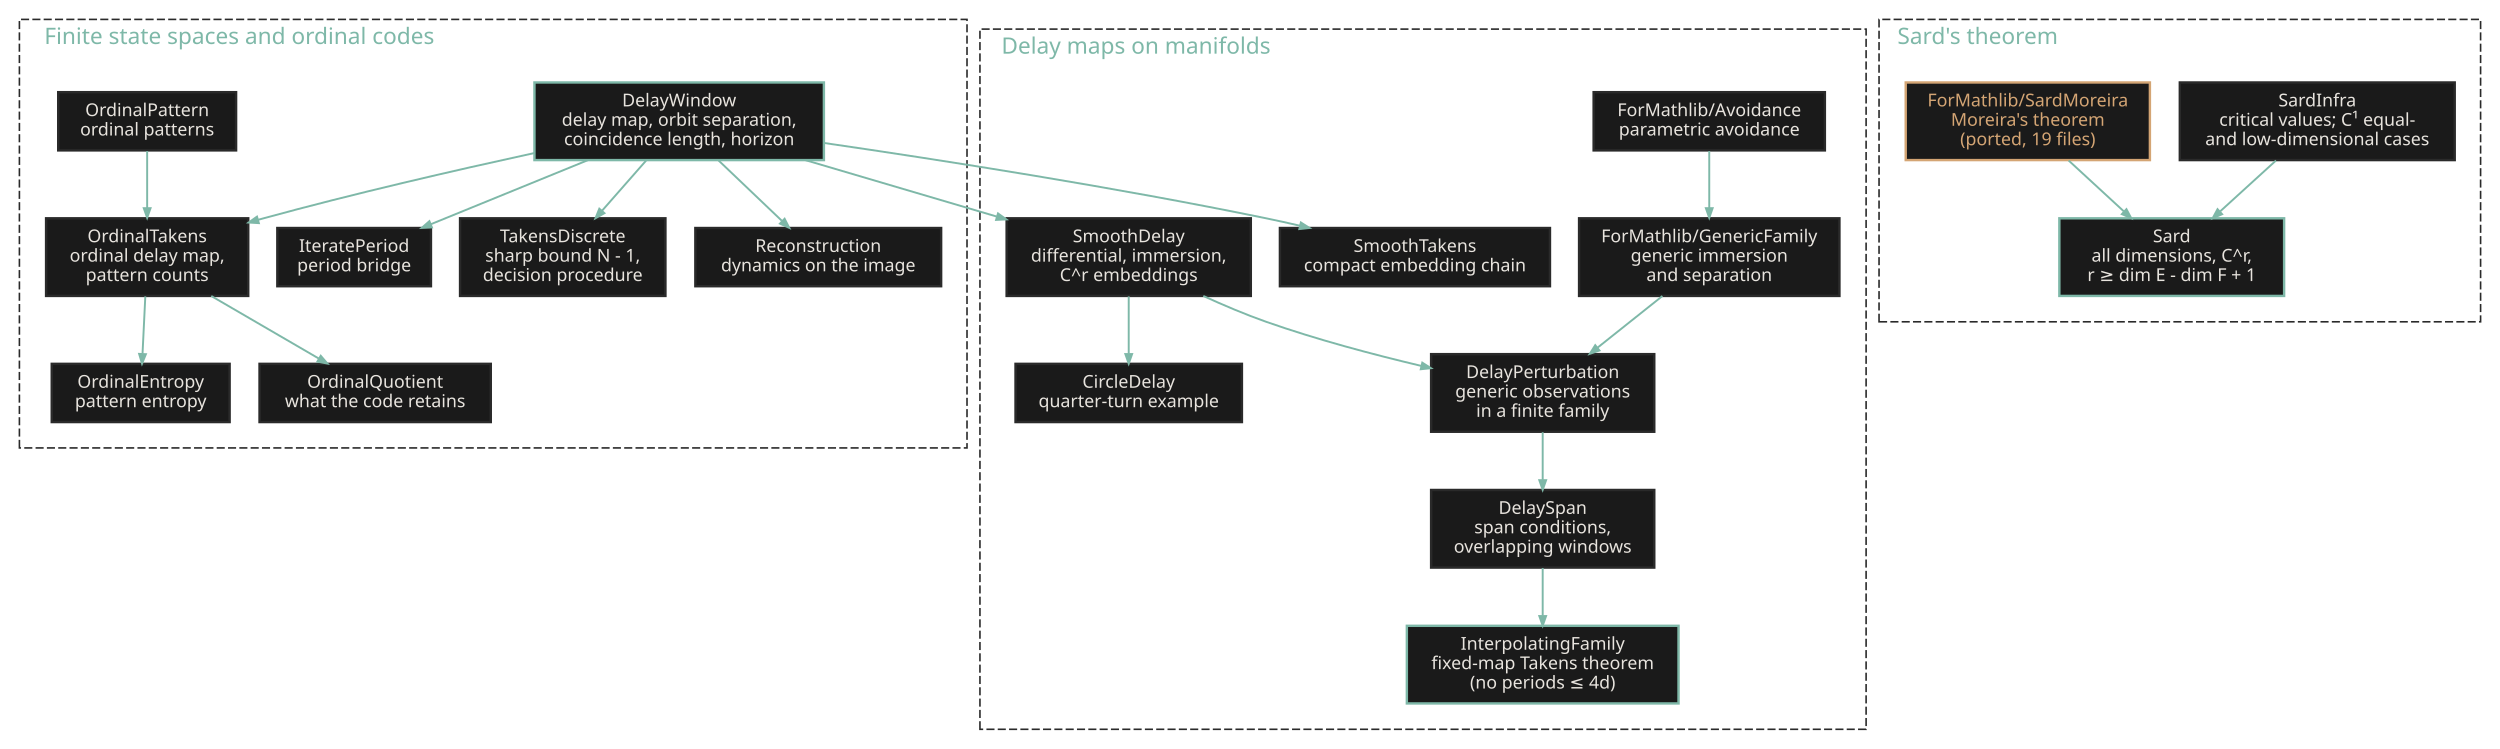
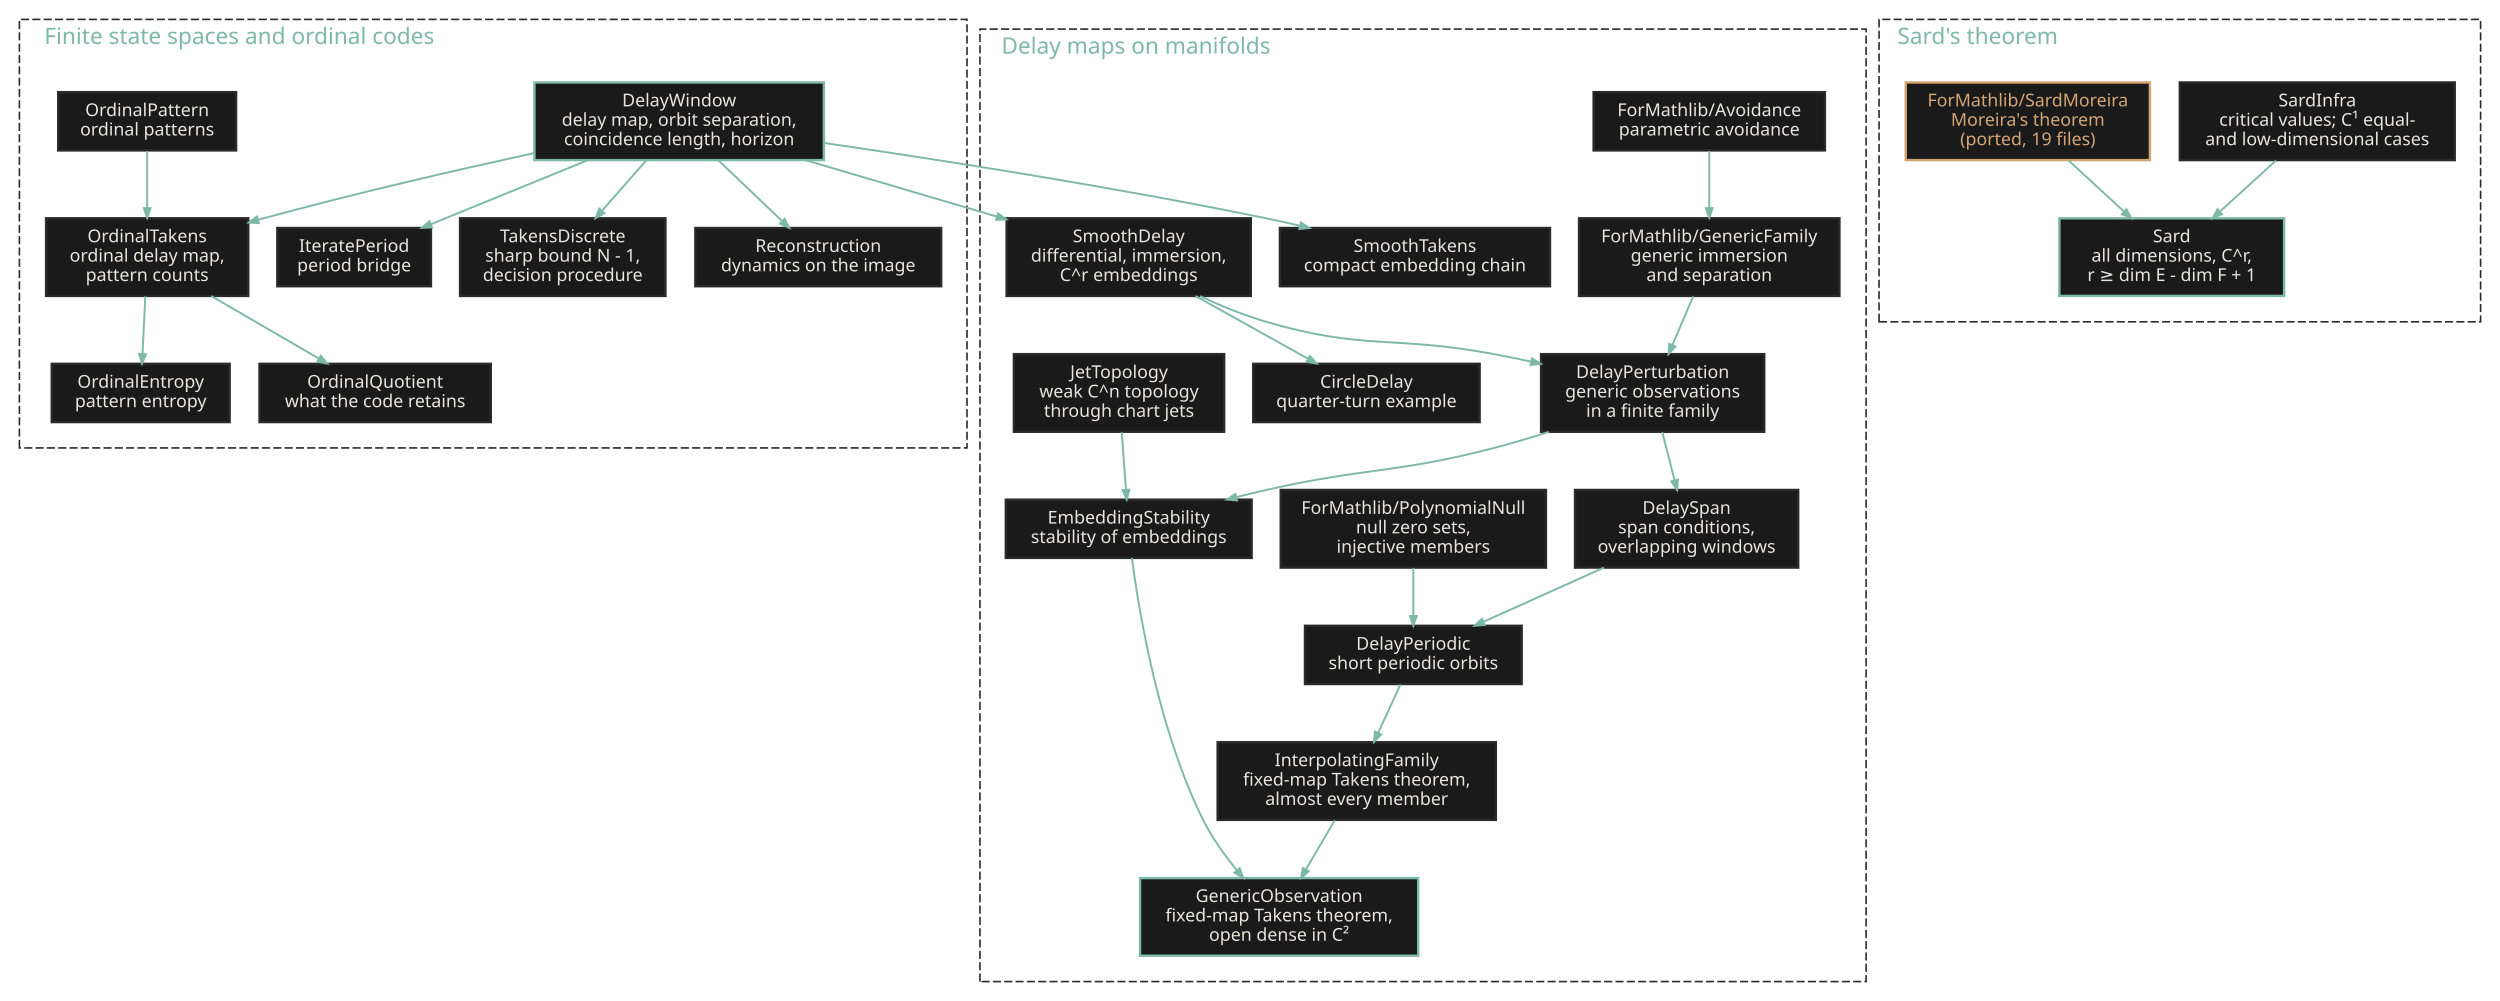
- <svg xmlns="http://www.w3.org/2000/svg" width="1546pt" height="463pt" viewBox="0.00 0.00 1546.00 463.00">
-   <g id="graph0" class="graph" transform="scale(1 1) rotate(0) translate(4 459)">
+ <svg xmlns="http://www.w3.org/2000/svg" width="1546pt" height="619pt" viewBox="0.00 0.00 1546.00 619.00">
+   <g id="graph0" class="graph" transform="scale(1 1) rotate(0) translate(4 615)">
    <g id="clust1" class="cluster">
-       <polygon fill="transparent" stroke="#2a2a2a" stroke-dasharray="5,2" points="8,-182 8,-447 594,-447 594,-182 8,-182" />
-       <text text-anchor="middle" x="144" y="-431.8" font-family="Fraunces" font-size="14.00" fill="#7eb8a8">Finite state spaces and ordinal codes</text>
+       <polygon fill="transparent" stroke="#2a2a2a" stroke-dasharray="5,2" points="8,-338 8,-603 594,-603 594,-338 8,-338" />
+       <text text-anchor="middle" x="144" y="-587.8" font-family="Fraunces" font-size="14.00" fill="#7eb8a8">Finite state spaces and ordinal codes</text>
    </g>
    <g id="clust2" class="cluster">
-       <polygon fill="transparent" stroke="#2a2a2a" stroke-dasharray="5,2" points="1158,-260 1158,-447 1530,-447 1530,-260 1158,-260" />
-       <text text-anchor="middle" x="1219" y="-431.8" font-family="Fraunces" font-size="14.00" fill="#7eb8a8">Sard's theorem</text>
+       <polygon fill="transparent" stroke="#2a2a2a" stroke-dasharray="5,2" points="1158,-416 1158,-603 1530,-603 1530,-416 1158,-416" />
+       <text text-anchor="middle" x="1219" y="-587.8" font-family="Fraunces" font-size="14.00" fill="#7eb8a8">Sard's theorem</text>
    </g>
    <g id="clust3" class="cluster">
-       <polygon fill="transparent" stroke="#2a2a2a" stroke-dasharray="5,2" points="602,-8 602,-441 1150,-441 1150,-8 602,-8" />
-       <text text-anchor="middle" x="698.5" y="-425.8" font-family="Fraunces" font-size="14.00" fill="#7eb8a8">Delay maps on manifolds</text>
+       <polygon fill="transparent" stroke="#2a2a2a" stroke-dasharray="5,2" points="602,-8 602,-597 1150,-597 1150,-8 602,-8" />
+       <text text-anchor="middle" x="698.5" y="-581.8" font-family="Fraunces" font-size="14.00" fill="#7eb8a8">Delay maps on manifolds</text>
    </g>
    <g id="node1" class="node">
-       <polygon fill="#1a1a1a" stroke="#7eb8a8" stroke-width="1.5" points="505.5,-408 326.5,-408 326.5,-360 505.5,-360 505.5,-408" />
-       <text text-anchor="middle" x="416" y="-393.2" font-family="DM Sans" font-size="11.00" fill="#e8e4de">DelayWindow</text>
-       <text text-anchor="middle" x="416" y="-381.2" font-family="DM Sans" font-size="11.00" fill="#e8e4de">delay map, orbit separation,</text>
-       <text text-anchor="middle" x="416" y="-369.2" font-family="DM Sans" font-size="11.00" fill="#e8e4de">coincidence length, horizon</text>
+       <polygon fill="#1a1a1a" stroke="#7eb8a8" stroke-width="1.5" points="505.5,-564 326.5,-564 326.5,-516 505.5,-516 505.5,-564" />
+       <text text-anchor="middle" x="416" y="-549.2" font-family="DM Sans" font-size="11.00" fill="#e8e4de">DelayWindow</text>
+       <text text-anchor="middle" x="416" y="-537.2" font-family="DM Sans" font-size="11.00" fill="#e8e4de">delay map, orbit separation,</text>
+       <text text-anchor="middle" x="416" y="-525.2" font-family="DM Sans" font-size="11.00" fill="#e8e4de">coincidence length, horizon</text>
    </g>
    <g id="node2" class="node">
-       <polygon fill="#1a1a1a" stroke="#2a2a2a" stroke-width="1.5" points="262.5,-318 167.5,-318 167.5,-282 262.5,-282 262.5,-318" />
-       <text text-anchor="middle" x="215" y="-303.2" font-family="DM Sans" font-size="11.00" fill="#e8e4de">IteratePeriod</text>
-       <text text-anchor="middle" x="215" y="-291.2" font-family="DM Sans" font-size="11.00" fill="#e8e4de">period bridge</text>
+       <polygon fill="#1a1a1a" stroke="#2a2a2a" stroke-width="1.5" points="262.5,-474 167.5,-474 167.5,-438 262.5,-438 262.5,-474" />
+       <text text-anchor="middle" x="215" y="-459.2" font-family="DM Sans" font-size="11.00" fill="#e8e4de">IteratePeriod</text>
+       <text text-anchor="middle" x="215" y="-447.2" font-family="DM Sans" font-size="11.00" fill="#e8e4de">period bridge</text>
    </g>
    <g id="edge1" class="edge">
-       <path fill="none" stroke="#7eb8a8" stroke-width="1.2" d="M359.48,-359.94C328.89,-347.46 291.53,-332.22 262.46,-320.36" />
-       <polygon fill="#7eb8a8" stroke="#7eb8a8" stroke-width="1.2" points="263.11,-318.36 256.76,-318.04 261.53,-322.25 263.11,-318.36" />
+       <path fill="none" stroke="#7eb8a8" stroke-width="1.2" d="M359.48,-515.94C328.89,-503.46 291.53,-488.22 262.46,-476.36" />
+       <polygon fill="#7eb8a8" stroke="#7eb8a8" stroke-width="1.2" points="263.11,-474.36 256.76,-474.04 261.53,-478.25 263.11,-474.36" />
    </g>
    <g id="node3" class="node">
-       <polygon fill="#1a1a1a" stroke="#2a2a2a" stroke-width="1.5" points="407.5,-324 280.5,-324 280.5,-276 407.5,-276 407.5,-324" />
-       <text text-anchor="middle" x="344" y="-309.2" font-family="DM Sans" font-size="11.00" fill="#e8e4de">TakensDiscrete</text>
-       <text text-anchor="middle" x="344" y="-297.2" font-family="DM Sans" font-size="11.00" fill="#e8e4de">sharp bound N - 1,</text>
-       <text text-anchor="middle" x="344" y="-285.2" font-family="DM Sans" font-size="11.00" fill="#e8e4de">decision procedure</text>
+       <polygon fill="#1a1a1a" stroke="#2a2a2a" stroke-width="1.5" points="407.5,-480 280.5,-480 280.5,-432 407.5,-432 407.5,-480" />
+       <text text-anchor="middle" x="344" y="-465.2" font-family="DM Sans" font-size="11.00" fill="#e8e4de">TakensDiscrete</text>
+       <text text-anchor="middle" x="344" y="-453.2" font-family="DM Sans" font-size="11.00" fill="#e8e4de">sharp bound N - 1,</text>
+       <text text-anchor="middle" x="344" y="-441.2" font-family="DM Sans" font-size="11.00" fill="#e8e4de">decision procedure</text>
    </g>
    <g id="edge2" class="edge">
-       <path fill="none" stroke="#7eb8a8" stroke-width="1.2" d="M395.56,-359.72C387.05,-350.03 377.11,-338.71 368.23,-328.6" />
-       <polygon fill="#7eb8a8" stroke="#7eb8a8" stroke-width="1.2" points="369.78,-327.18 364.24,-324.05 366.62,-329.95 369.78,-327.18" />
+       <path fill="none" stroke="#7eb8a8" stroke-width="1.2" d="M395.56,-515.72C387.05,-506.03 377.11,-494.71 368.23,-484.6" />
+       <polygon fill="#7eb8a8" stroke="#7eb8a8" stroke-width="1.2" points="369.78,-483.18 364.24,-480.05 366.62,-485.95 369.78,-483.18" />
    </g>
    <g id="node4" class="node">
-       <polygon fill="#1a1a1a" stroke="#2a2a2a" stroke-width="1.5" points="578,-318 426,-318 426,-282 578,-282 578,-318" />
-       <text text-anchor="middle" x="502" y="-303.2" font-family="DM Sans" font-size="11.00" fill="#e8e4de">Reconstruction</text>
-       <text text-anchor="middle" x="502" y="-291.2" font-family="DM Sans" font-size="11.00" fill="#e8e4de">dynamics on the image</text>
+       <polygon fill="#1a1a1a" stroke="#2a2a2a" stroke-width="1.5" points="578,-474 426,-474 426,-438 578,-438 578,-474" />
+       <text text-anchor="middle" x="502" y="-459.2" font-family="DM Sans" font-size="11.00" fill="#e8e4de">Reconstruction</text>
+       <text text-anchor="middle" x="502" y="-447.2" font-family="DM Sans" font-size="11.00" fill="#e8e4de">dynamics on the image</text>
    </g>
    <g id="edge3" class="edge">
-       <path fill="none" stroke="#7eb8a8" stroke-width="1.2" d="M440.41,-359.72C452.69,-348.02 467.47,-333.93 479.47,-322.48" />
-       <polygon fill="#7eb8a8" stroke="#7eb8a8" stroke-width="1.2" points="481.2,-323.74 484.09,-318.08 478.3,-320.7 481.2,-323.74" />
+       <path fill="none" stroke="#7eb8a8" stroke-width="1.2" d="M440.41,-515.72C452.69,-504.02 467.47,-489.93 479.47,-478.48" />
+       <polygon fill="#7eb8a8" stroke="#7eb8a8" stroke-width="1.2" points="481.2,-479.74 484.09,-474.08 478.3,-476.7 481.2,-479.74" />
    </g>
    <g id="node6" class="node">
-       <polygon fill="#1a1a1a" stroke="#2a2a2a" stroke-width="1.5" points="149.5,-324 24.5,-324 24.5,-276 149.5,-276 149.5,-324" />
-       <text text-anchor="middle" x="87" y="-309.2" font-family="DM Sans" font-size="11.00" fill="#e8e4de">OrdinalTakens</text>
-       <text text-anchor="middle" x="87" y="-297.2" font-family="DM Sans" font-size="11.00" fill="#e8e4de">ordinal delay map,</text>
-       <text text-anchor="middle" x="87" y="-285.2" font-family="DM Sans" font-size="11.00" fill="#e8e4de">pattern counts</text>
+       <polygon fill="#1a1a1a" stroke="#2a2a2a" stroke-width="1.5" points="149.5,-480 24.5,-480 24.5,-432 149.5,-432 149.5,-480" />
+       <text text-anchor="middle" x="87" y="-465.2" font-family="DM Sans" font-size="11.00" fill="#e8e4de">OrdinalTakens</text>
+       <text text-anchor="middle" x="87" y="-453.2" font-family="DM Sans" font-size="11.00" fill="#e8e4de">ordinal delay map,</text>
+       <text text-anchor="middle" x="87" y="-441.2" font-family="DM Sans" font-size="11.00" fill="#e8e4de">pattern counts</text>
    </g>
    <g id="edge4" class="edge">
-       <path fill="none" stroke="#7eb8a8" stroke-width="1.2" d="M326.34,-364.34C276.76,-353.54 214.19,-339.12 159,-324 157.86,-323.69 156.71,-323.37 155.56,-323.05" />
-       <polygon fill="#7eb8a8" stroke="#7eb8a8" stroke-width="1.2" points="156.08,-321.01 149.74,-321.38 154.93,-325.05 156.08,-321.01" />
+       <path fill="none" stroke="#7eb8a8" stroke-width="1.2" d="M326.34,-520.34C276.76,-509.54 214.19,-495.12 159,-480 157.86,-479.69 156.71,-479.37 155.56,-479.05" />
+       <polygon fill="#7eb8a8" stroke="#7eb8a8" stroke-width="1.2" points="156.08,-477.01 149.74,-477.38 154.93,-481.05 156.08,-477.01" />
    </g>
    <g id="node12" class="node">
-       <polygon fill="#1a1a1a" stroke="#2a2a2a" stroke-width="1.5" points="954.5,-318 787.5,-318 787.5,-282 954.5,-282 954.5,-318" />
-       <text text-anchor="middle" x="871" y="-303.2" font-family="DM Sans" font-size="11.00" fill="#e8e4de">SmoothTakens</text>
-       <text text-anchor="middle" x="871" y="-291.2" font-family="DM Sans" font-size="11.00" fill="#e8e4de">compact embedding chain</text>
+       <polygon fill="#1a1a1a" stroke="#2a2a2a" stroke-width="1.5" points="954.5,-474 787.5,-474 787.5,-438 954.5,-438 954.5,-474" />
+       <text text-anchor="middle" x="871" y="-459.2" font-family="DM Sans" font-size="11.00" fill="#e8e4de">SmoothTakens</text>
+       <text text-anchor="middle" x="871" y="-447.2" font-family="DM Sans" font-size="11.00" fill="#e8e4de">compact embedding chain</text>
    </g>
    <g id="edge10" class="edge">
-       <path fill="none" stroke="#7eb8a8" stroke-width="1.2" d="M505.52,-370.59C579.22,-359.85 686.29,-343.09 779,-324 785.8,-322.6 792.86,-321.04 799.91,-319.4" />
-       <polygon fill="#7eb8a8" stroke="#7eb8a8" stroke-width="1.2" points="800.46,-321.43 805.82,-318.01 799.5,-317.34 800.46,-321.43" />
+       <path fill="none" stroke="#7eb8a8" stroke-width="1.2" d="M505.52,-526.59C579.22,-515.85 686.29,-499.09 779,-480 785.8,-478.6 792.86,-477.04 799.91,-475.4" />
+       <polygon fill="#7eb8a8" stroke="#7eb8a8" stroke-width="1.2" points="800.46,-477.43 805.82,-474.01 799.5,-473.34 800.46,-477.43" />
    </g>
    <g id="node13" class="node">
-       <polygon fill="#1a1a1a" stroke="#2a2a2a" stroke-width="1.5" points="769.5,-324 618.5,-324 618.5,-276 769.5,-276 769.5,-324" />
-       <text text-anchor="middle" x="694" y="-309.2" font-family="DM Sans" font-size="11.00" fill="#e8e4de">SmoothDelay</text>
-       <text text-anchor="middle" x="694" y="-297.2" font-family="DM Sans" font-size="11.00" fill="#e8e4de">differential, immersion,</text>
-       <text text-anchor="middle" x="694" y="-285.2" font-family="DM Sans" font-size="11.00" fill="#e8e4de">C^r embeddings</text>
+       <polygon fill="#1a1a1a" stroke="#2a2a2a" stroke-width="1.5" points="769.5,-480 618.5,-480 618.5,-432 769.5,-432 769.5,-480" />
+       <text text-anchor="middle" x="694" y="-465.2" font-family="DM Sans" font-size="11.00" fill="#e8e4de">SmoothDelay</text>
+       <text text-anchor="middle" x="694" y="-453.2" font-family="DM Sans" font-size="11.00" fill="#e8e4de">differential, immersion,</text>
+       <text text-anchor="middle" x="694" y="-441.2" font-family="DM Sans" font-size="11.00" fill="#e8e4de">C^r embeddings</text>
    </g>
    <g id="edge11" class="edge">
-       <path fill="none" stroke="#7eb8a8" stroke-width="1.2" d="M494.18,-359.94C531.07,-349.06 575.08,-336.08 612.4,-325.07" />
-       <polygon fill="#7eb8a8" stroke="#7eb8a8" stroke-width="1.2" points="613.16,-327.03 618.33,-323.32 611.98,-323 613.16,-327.03" />
+       <path fill="none" stroke="#7eb8a8" stroke-width="1.2" d="M494.18,-515.94C531.07,-505.06 575.08,-492.08 612.4,-481.07" />
+       <polygon fill="#7eb8a8" stroke="#7eb8a8" stroke-width="1.2" points="613.16,-483.03 618.33,-479.32 611.98,-479 613.16,-483.03" />
    </g>
    <g id="node5" class="node">
-       <polygon fill="#1a1a1a" stroke="#2a2a2a" stroke-width="1.5" points="142,-402 32,-402 32,-366 142,-366 142,-402" />
-       <text text-anchor="middle" x="87" y="-387.2" font-family="DM Sans" font-size="11.00" fill="#e8e4de">OrdinalPattern</text>
-       <text text-anchor="middle" x="87" y="-375.2" font-family="DM Sans" font-size="11.00" fill="#e8e4de">ordinal patterns</text>
+       <polygon fill="#1a1a1a" stroke="#2a2a2a" stroke-width="1.5" points="142,-558 32,-558 32,-522 142,-522 142,-558" />
+       <text text-anchor="middle" x="87" y="-543.2" font-family="DM Sans" font-size="11.00" fill="#e8e4de">OrdinalPattern</text>
+       <text text-anchor="middle" x="87" y="-531.2" font-family="DM Sans" font-size="11.00" fill="#e8e4de">ordinal patterns</text>
    </g>
    <g id="edge5" class="edge">
-       <path fill="none" stroke="#7eb8a8" stroke-width="1.2" d="M87,-365.61C87,-355.36 87,-342.13 87,-330.31" />
-       <polygon fill="#7eb8a8" stroke="#7eb8a8" stroke-width="1.2" points="89.1,-330.28 87,-324.28 84.9,-330.28 89.1,-330.28" />
+       <path fill="none" stroke="#7eb8a8" stroke-width="1.2" d="M87,-521.61C87,-511.36 87,-498.13 87,-486.31" />
+       <polygon fill="#7eb8a8" stroke="#7eb8a8" stroke-width="1.2" points="89.1,-486.28 87,-480.28 84.9,-486.28 89.1,-486.28" />
    </g>
    <g id="node7" class="node">
-       <polygon fill="#1a1a1a" stroke="#2a2a2a" stroke-width="1.5" points="138,-234 28,-234 28,-198 138,-198 138,-234" />
-       <text text-anchor="middle" x="83" y="-219.2" font-family="DM Sans" font-size="11.00" fill="#e8e4de">OrdinalEntropy</text>
-       <text text-anchor="middle" x="83" y="-207.2" font-family="DM Sans" font-size="11.00" fill="#e8e4de">pattern entropy</text>
+       <polygon fill="#1a1a1a" stroke="#2a2a2a" stroke-width="1.5" points="138,-390 28,-390 28,-354 138,-354 138,-390" />
+       <text text-anchor="middle" x="83" y="-375.2" font-family="DM Sans" font-size="11.00" fill="#e8e4de">OrdinalEntropy</text>
+       <text text-anchor="middle" x="83" y="-363.2" font-family="DM Sans" font-size="11.00" fill="#e8e4de">pattern entropy</text>
    </g>
    <g id="edge6" class="edge">
-       <path fill="none" stroke="#7eb8a8" stroke-width="1.2" d="M85.86,-275.72C85.32,-264.64 84.68,-251.42 84.14,-240.33" />
-       <polygon fill="#7eb8a8" stroke="#7eb8a8" stroke-width="1.2" points="86.22,-239.97 83.83,-234.08 82.03,-240.17 86.22,-239.97" />
+       <path fill="none" stroke="#7eb8a8" stroke-width="1.2" d="M85.86,-431.72C85.32,-420.64 84.68,-407.42 84.14,-396.33" />
+       <polygon fill="#7eb8a8" stroke="#7eb8a8" stroke-width="1.2" points="86.22,-395.97 83.83,-390.08 82.03,-396.17 86.22,-395.97" />
    </g>
    <g id="node8" class="node">
-       <polygon fill="#1a1a1a" stroke="#2a2a2a" stroke-width="1.5" points="299.5,-234 156.5,-234 156.5,-198 299.5,-198 299.5,-234" />
-       <text text-anchor="middle" x="228" y="-219.2" font-family="DM Sans" font-size="11.00" fill="#e8e4de">OrdinalQuotient</text>
-       <text text-anchor="middle" x="228" y="-207.2" font-family="DM Sans" font-size="11.00" fill="#e8e4de">what the code retains</text>
+       <polygon fill="#1a1a1a" stroke="#2a2a2a" stroke-width="1.5" points="299.5,-390 156.5,-390 156.5,-354 299.5,-354 299.5,-390" />
+       <text text-anchor="middle" x="228" y="-375.2" font-family="DM Sans" font-size="11.00" fill="#e8e4de">OrdinalQuotient</text>
+       <text text-anchor="middle" x="228" y="-363.2" font-family="DM Sans" font-size="11.00" fill="#e8e4de">what the code retains</text>
    </g>
    <g id="edge7" class="edge">
-       <path fill="none" stroke="#7eb8a8" stroke-width="1.2" d="M126.65,-275.94C147.59,-263.76 173.05,-248.96 193.21,-237.23" />
-       <polygon fill="#7eb8a8" stroke="#7eb8a8" stroke-width="1.2" points="194.35,-239 198.48,-234.17 192.24,-235.37 194.35,-239" />
+       <path fill="none" stroke="#7eb8a8" stroke-width="1.2" d="M126.65,-431.94C147.59,-419.76 173.05,-404.96 193.21,-393.23" />
+       <polygon fill="#7eb8a8" stroke="#7eb8a8" stroke-width="1.2" points="194.35,-395 198.48,-390.17 192.24,-391.37 194.35,-395" />
    </g>
    <g id="node9" class="node">
-       <polygon fill="#1a1a1a" stroke="#2a2a2a" stroke-width="1.5" points="1514,-408 1344,-408 1344,-360 1514,-360 1514,-408" />
-       <text text-anchor="middle" x="1429" y="-393.2" font-family="DM Sans" font-size="11.00" fill="#e8e4de">SardInfra</text>
-       <text text-anchor="middle" x="1429" y="-381.2" font-family="DM Sans" font-size="11.00" fill="#e8e4de">critical values; C¹ equal-</text>
-       <text text-anchor="middle" x="1429" y="-369.2" font-family="DM Sans" font-size="11.00" fill="#e8e4de">and low-dimensional cases</text>
+       <polygon fill="#1a1a1a" stroke="#2a2a2a" stroke-width="1.5" points="1514,-564 1344,-564 1344,-516 1514,-516 1514,-564" />
+       <text text-anchor="middle" x="1429" y="-549.2" font-family="DM Sans" font-size="11.00" fill="#e8e4de">SardInfra</text>
+       <text text-anchor="middle" x="1429" y="-537.2" font-family="DM Sans" font-size="11.00" fill="#e8e4de">critical values; C¹ equal-</text>
+       <text text-anchor="middle" x="1429" y="-525.2" font-family="DM Sans" font-size="11.00" fill="#e8e4de">and low-dimensional cases</text>
    </g>
    <g id="node11" class="node">
-       <polygon fill="#1a1a1a" stroke="#7eb8a8" stroke-width="1.5" points="1408.5,-324 1269.5,-324 1269.5,-276 1408.5,-276 1408.5,-324" />
-       <text text-anchor="middle" x="1339" y="-309.2" font-family="DM Sans" font-size="11.00" fill="#e8e4de">Sard</text>
-       <text text-anchor="middle" x="1339" y="-297.2" font-family="DM Sans" font-size="11.00" fill="#e8e4de">all dimensions, C^r,</text>
-       <text text-anchor="middle" x="1339" y="-285.2" font-family="DM Sans" font-size="11.00" fill="#e8e4de">r ≥ dim E - dim F + 1</text>
+       <polygon fill="#1a1a1a" stroke="#7eb8a8" stroke-width="1.5" points="1408.5,-480 1269.5,-480 1269.5,-432 1408.5,-432 1408.5,-480" />
+       <text text-anchor="middle" x="1339" y="-465.2" font-family="DM Sans" font-size="11.00" fill="#e8e4de">Sard</text>
+       <text text-anchor="middle" x="1339" y="-453.2" font-family="DM Sans" font-size="11.00" fill="#e8e4de">all dimensions, C^r,</text>
+       <text text-anchor="middle" x="1339" y="-441.2" font-family="DM Sans" font-size="11.00" fill="#e8e4de">r ≥ dim E - dim F + 1</text>
    </g>
    <g id="edge8" class="edge">
-       <path fill="none" stroke="#7eb8a8" stroke-width="1.2" d="M1403.45,-359.72C1392.72,-349.94 1380.16,-338.5 1368.99,-328.33" />
-       <polygon fill="#7eb8a8" stroke="#7eb8a8" stroke-width="1.2" points="1370.15,-326.54 1364.3,-324.05 1367.32,-329.65 1370.15,-326.54" />
+       <path fill="none" stroke="#7eb8a8" stroke-width="1.2" d="M1403.45,-515.72C1392.72,-505.94 1380.16,-494.5 1368.99,-484.33" />
+       <polygon fill="#7eb8a8" stroke="#7eb8a8" stroke-width="1.2" points="1370.15,-482.54 1364.3,-480.05 1367.32,-485.65 1370.15,-482.54" />
    </g>
    <g id="node10" class="node">
-       <polygon fill="#1a1a1a" stroke="#d4a574" stroke-width="1.5" points="1325.5,-408 1174.5,-408 1174.5,-360 1325.5,-360 1325.5,-408" />
-       <text text-anchor="middle" x="1250" y="-393.2" font-family="DM Sans" font-size="11.00" fill="#d4a574">ForMathlib/SardMoreira</text>
-       <text text-anchor="middle" x="1250" y="-381.2" font-family="DM Sans" font-size="11.00" fill="#d4a574">Moreira's theorem</text>
-       <text text-anchor="middle" x="1250" y="-369.2" font-family="DM Sans" font-size="11.00" fill="#d4a574">(ported, 19 files)</text>
+       <polygon fill="#1a1a1a" stroke="#d4a574" stroke-width="1.5" points="1325.5,-564 1174.5,-564 1174.5,-516 1325.5,-516 1325.5,-564" />
+       <text text-anchor="middle" x="1250" y="-549.2" font-family="DM Sans" font-size="11.00" fill="#d4a574">ForMathlib/SardMoreira</text>
+       <text text-anchor="middle" x="1250" y="-537.2" font-family="DM Sans" font-size="11.00" fill="#d4a574">Moreira's theorem</text>
+       <text text-anchor="middle" x="1250" y="-525.2" font-family="DM Sans" font-size="11.00" fill="#d4a574">(ported, 19 files)</text>
    </g>
    <g id="edge9" class="edge">
-       <path fill="none" stroke="#7eb8a8" stroke-width="1.2" d="M1275.27,-359.72C1285.88,-349.94 1298.3,-338.5 1309.34,-328.33" />
-       <polygon fill="#7eb8a8" stroke="#7eb8a8" stroke-width="1.2" points="1310.99,-329.66 1313.98,-324.05 1308.14,-326.57 1310.99,-329.66" />
+       <path fill="none" stroke="#7eb8a8" stroke-width="1.2" d="M1275.27,-515.72C1285.88,-505.94 1298.3,-494.5 1309.34,-484.33" />
+       <polygon fill="#7eb8a8" stroke="#7eb8a8" stroke-width="1.2" points="1310.99,-485.66 1313.98,-480.05 1308.14,-482.57 1310.99,-485.66" />
    </g>
    <g id="node14" class="node">
-       <polygon fill="#1a1a1a" stroke="#2a2a2a" stroke-width="1.5" points="764,-234 624,-234 624,-198 764,-198 764,-234" />
-       <text text-anchor="middle" x="694" y="-219.2" font-family="DM Sans" font-size="11.00" fill="#e8e4de">CircleDelay</text>
-       <text text-anchor="middle" x="694" y="-207.2" font-family="DM Sans" font-size="11.00" fill="#e8e4de">quarter-turn example</text>
+       <polygon fill="#1a1a1a" stroke="#2a2a2a" stroke-width="1.5" points="911,-390 771,-390 771,-354 911,-354 911,-390" />
+       <text text-anchor="middle" x="841" y="-375.2" font-family="DM Sans" font-size="11.00" fill="#e8e4de">CircleDelay</text>
+       <text text-anchor="middle" x="841" y="-363.2" font-family="DM Sans" font-size="11.00" fill="#e8e4de">quarter-turn example</text>
    </g>
    <g id="edge12" class="edge">
-       <path fill="none" stroke="#7eb8a8" stroke-width="1.2" d="M694,-275.72C694,-264.64 694,-251.42 694,-240.33" />
-       <polygon fill="#7eb8a8" stroke="#7eb8a8" stroke-width="1.2" points="696.1,-240.08 694,-234.08 691.9,-240.08 696.1,-240.08" />
+       <path fill="none" stroke="#7eb8a8" stroke-width="1.2" d="M735.34,-431.94C757.17,-419.76 783.71,-404.96 804.73,-393.23" />
+       <polygon fill="#7eb8a8" stroke="#7eb8a8" stroke-width="1.2" points="806.01,-394.92 810.22,-390.17 803.96,-391.26 806.01,-394.92" />
    </g>
    <g id="node17" class="node">
-       <polygon fill="#1a1a1a" stroke="#2a2a2a" stroke-width="1.5" points="1019,-240 881,-240 881,-192 1019,-192 1019,-240" />
-       <text text-anchor="middle" x="950" y="-225.2" font-family="DM Sans" font-size="11.00" fill="#e8e4de">DelayPerturbation</text>
-       <text text-anchor="middle" x="950" y="-213.2" font-family="DM Sans" font-size="11.00" fill="#e8e4de">generic observations</text>
-       <text text-anchor="middle" x="950" y="-201.2" font-family="DM Sans" font-size="11.00" fill="#e8e4de">in a finite family</text>
+       <polygon fill="#1a1a1a" stroke="#2a2a2a" stroke-width="1.5" points="1087,-396 949,-396 949,-348 1087,-348 1087,-396" />
+       <text text-anchor="middle" x="1018" y="-381.2" font-family="DM Sans" font-size="11.00" fill="#e8e4de">DelayPerturbation</text>
+       <text text-anchor="middle" x="1018" y="-369.2" font-family="DM Sans" font-size="11.00" fill="#e8e4de">generic observations</text>
+       <text text-anchor="middle" x="1018" y="-357.2" font-family="DM Sans" font-size="11.00" fill="#e8e4de">in a finite family</text>
    </g>
    <g id="edge13" class="edge">
-       <path fill="none" stroke="#7eb8a8" stroke-width="1.2" d="M740.13,-275.97C752.56,-270.28 766.13,-264.53 779,-260 809.86,-249.14 844.76,-239.86 874.94,-232.72" />
-       <polygon fill="#7eb8a8" stroke="#7eb8a8" stroke-width="1.2" points="875.55,-234.74 880.91,-231.32 874.59,-230.65 875.55,-234.74" />
+       <path fill="none" stroke="#7eb8a8" stroke-width="1.2" d="M738.06,-431.86C750.96,-425.89 765.29,-420.02 779,-416 839.73,-398.17 857.79,-407.69 920,-396 927.46,-394.6 935.21,-393.01 942.93,-391.34" />
+       <polygon fill="#7eb8a8" stroke="#7eb8a8" stroke-width="1.2" points="943.42,-393.38 948.83,-390.05 942.52,-389.28 943.42,-393.38" />
    </g>
    <g id="node15" class="node">
-       <polygon fill="#1a1a1a" stroke="#2a2a2a" stroke-width="1.5" points="1124.5,-402 981.5,-402 981.5,-366 1124.5,-366 1124.5,-402" />
-       <text text-anchor="middle" x="1053" y="-387.2" font-family="DM Sans" font-size="11.00" fill="#e8e4de">ForMathlib/Avoidance</text>
-       <text text-anchor="middle" x="1053" y="-375.2" font-family="DM Sans" font-size="11.00" fill="#e8e4de">parametric avoidance</text>
+       <polygon fill="#1a1a1a" stroke="#2a2a2a" stroke-width="1.5" points="1124.5,-558 981.5,-558 981.5,-522 1124.5,-522 1124.5,-558" />
+       <text text-anchor="middle" x="1053" y="-543.2" font-family="DM Sans" font-size="11.00" fill="#e8e4de">ForMathlib/Avoidance</text>
+       <text text-anchor="middle" x="1053" y="-531.2" font-family="DM Sans" font-size="11.00" fill="#e8e4de">parametric avoidance</text>
    </g>
    <g id="node16" class="node">
-       <polygon fill="#1a1a1a" stroke="#2a2a2a" stroke-width="1.5" points="1133.5,-324 972.5,-324 972.5,-276 1133.5,-276 1133.5,-324" />
-       <text text-anchor="middle" x="1053" y="-309.2" font-family="DM Sans" font-size="11.00" fill="#e8e4de">ForMathlib/GenericFamily</text>
-       <text text-anchor="middle" x="1053" y="-297.2" font-family="DM Sans" font-size="11.00" fill="#e8e4de">generic immersion</text>
-       <text text-anchor="middle" x="1053" y="-285.2" font-family="DM Sans" font-size="11.00" fill="#e8e4de">and separation</text>
+       <polygon fill="#1a1a1a" stroke="#2a2a2a" stroke-width="1.5" points="1133.5,-480 972.5,-480 972.5,-432 1133.5,-432 1133.5,-480" />
+       <text text-anchor="middle" x="1053" y="-465.2" font-family="DM Sans" font-size="11.00" fill="#e8e4de">ForMathlib/GenericFamily</text>
+       <text text-anchor="middle" x="1053" y="-453.2" font-family="DM Sans" font-size="11.00" fill="#e8e4de">generic immersion</text>
+       <text text-anchor="middle" x="1053" y="-441.2" font-family="DM Sans" font-size="11.00" fill="#e8e4de">and separation</text>
    </g>
    <g id="edge14" class="edge">
-       <path fill="none" stroke="#7eb8a8" stroke-width="1.2" d="M1053,-365.61C1053,-355.36 1053,-342.13 1053,-330.31" />
-       <polygon fill="#7eb8a8" stroke="#7eb8a8" stroke-width="1.2" points="1055.1,-330.28 1053,-324.28 1050.9,-330.28 1055.1,-330.28" />
+       <path fill="none" stroke="#7eb8a8" stroke-width="1.2" d="M1053,-521.61C1053,-511.36 1053,-498.13 1053,-486.31" />
+       <polygon fill="#7eb8a8" stroke="#7eb8a8" stroke-width="1.2" points="1055.1,-486.28 1053,-480.28 1050.9,-486.28 1055.1,-486.28" />
    </g>
    <g id="edge15" class="edge">
-       <path fill="none" stroke="#7eb8a8" stroke-width="1.2" d="M1024.03,-275.94C1011.53,-265.98 996.81,-254.27 983.81,-243.92" />
-       <polygon fill="#7eb8a8" stroke="#7eb8a8" stroke-width="1.2" points="985.11,-242.26 979.1,-240.17 982.49,-245.55 985.11,-242.26" />
+       <path fill="none" stroke="#7eb8a8" stroke-width="1.2" d="M1043.06,-431.72C1039.08,-422.38 1034.44,-411.52 1030.25,-401.7" />
+       <polygon fill="#7eb8a8" stroke="#7eb8a8" stroke-width="1.2" points="1032.13,-400.75 1027.84,-396.05 1028.26,-402.4 1032.13,-400.75" />
    </g>
    <g id="node18" class="node">
-       <polygon fill="#1a1a1a" stroke="#2a2a2a" stroke-width="1.5" points="1019,-156 881,-156 881,-108 1019,-108 1019,-156" />
-       <text text-anchor="middle" x="950" y="-141.2" font-family="DM Sans" font-size="11.00" fill="#e8e4de">DelaySpan</text>
-       <text text-anchor="middle" x="950" y="-129.2" font-family="DM Sans" font-size="11.00" fill="#e8e4de">span conditions,</text>
-       <text text-anchor="middle" x="950" y="-117.2" font-family="DM Sans" font-size="11.00" fill="#e8e4de">overlapping windows</text>
+       <polygon fill="#1a1a1a" stroke="#2a2a2a" stroke-width="1.5" points="1108,-312 970,-312 970,-264 1108,-264 1108,-312" />
+       <text text-anchor="middle" x="1039" y="-297.2" font-family="DM Sans" font-size="11.00" fill="#e8e4de">DelaySpan</text>
+       <text text-anchor="middle" x="1039" y="-285.2" font-family="DM Sans" font-size="11.00" fill="#e8e4de">span conditions,</text>
+       <text text-anchor="middle" x="1039" y="-273.2" font-family="DM Sans" font-size="11.00" fill="#e8e4de">overlapping windows</text>
    </g>
    <g id="edge16" class="edge">
-       <path fill="none" stroke="#7eb8a8" stroke-width="1.2" d="M950,-191.72C950,-182.55 950,-171.92 950,-162.25" />
-       <polygon fill="#7eb8a8" stroke="#7eb8a8" stroke-width="1.2" points="952.1,-162.05 950,-156.05 947.9,-162.05 952.1,-162.05" />
+       <path fill="none" stroke="#7eb8a8" stroke-width="1.2" d="M1023.96,-347.72C1026.33,-338.47 1029.08,-327.72 1031.58,-317.97" />
+       <polygon fill="#7eb8a8" stroke="#7eb8a8" stroke-width="1.2" points="1033.64,-318.39 1033.1,-312.05 1029.57,-317.34 1033.64,-318.39" />
+     </g>
+     <g id="node23" class="node">
+       <polygon fill="#1a1a1a" stroke="#2a2a2a" stroke-width="1.5" points="770,-306 618,-306 618,-270 770,-270 770,-306" />
+       <text text-anchor="middle" x="694" y="-291.2" font-family="DM Sans" font-size="11.00" fill="#e8e4de">EmbeddingStability</text>
+       <text text-anchor="middle" x="694" y="-279.2" font-family="DM Sans" font-size="11.00" fill="#e8e4de">stability of embeddings</text>
+     </g>
+     <g id="edge20" class="edge">
+       <path fill="none" stroke="#7eb8a8" stroke-width="1.2" d="M953.82,-347.94C942.63,-344.33 931.04,-340.86 920,-338 858.31,-322.01 841.14,-326.11 779,-312 773.07,-310.65 766.94,-309.17 760.8,-307.63" />
+       <polygon fill="#7eb8a8" stroke="#7eb8a8" stroke-width="1.2" points="761.01,-305.51 754.67,-306.07 759.97,-309.58 761.01,-305.51" />
+     </g>
+     <g id="node20" class="node">
+       <polygon fill="#1a1a1a" stroke="#2a2a2a" stroke-width="1.5" points="937,-228 803,-228 803,-192 937,-192 937,-228" />
+       <text text-anchor="middle" x="870" y="-213.2" font-family="DM Sans" font-size="11.00" fill="#e8e4de">DelayPeriodic</text>
+       <text text-anchor="middle" x="870" y="-201.2" font-family="DM Sans" font-size="11.00" fill="#e8e4de">short periodic orbits</text>
+     </g>
+     <g id="edge17" class="edge">
+       <path fill="none" stroke="#7eb8a8" stroke-width="1.2" d="M987.84,-263.99C964.1,-253.32 936.19,-240.77 913.49,-230.56" />
+       <polygon fill="#7eb8a8" stroke="#7eb8a8" stroke-width="1.2" points="914.17,-228.56 907.84,-228.02 912.45,-232.39 914.17,-228.56" />
    </g>
    <g id="node19" class="node">
-       <polygon fill="#1a1a1a" stroke="#7eb8a8" stroke-width="1.5" points="1034,-72 866,-72 866,-24 1034,-24 1034,-72" />
-       <text text-anchor="middle" x="950" y="-57.2" font-family="DM Sans" font-size="11.00" fill="#e8e4de">InterpolatingFamily</text>
-       <text text-anchor="middle" x="950" y="-45.2" font-family="DM Sans" font-size="11.00" fill="#e8e4de">fixed-map Takens theorem</text>
-       <text text-anchor="middle" x="950" y="-33.2" font-family="DM Sans" font-size="11.00" fill="#e8e4de">(no periods ≤ 4d)</text>
-     </g>
-     <g id="edge17" class="edge">
-       <path fill="none" stroke="#7eb8a8" stroke-width="1.2" d="M950,-107.72C950,-98.55 950,-87.92 950,-78.25" />
-       <polygon fill="#7eb8a8" stroke="#7eb8a8" stroke-width="1.2" points="952.1,-78.05 950,-72.05 947.9,-78.05 952.1,-78.05" />
+       <polygon fill="#1a1a1a" stroke="#2a2a2a" stroke-width="1.5" points="952,-312 788,-312 788,-264 952,-264 952,-312" />
+       <text text-anchor="middle" x="870" y="-297.2" font-family="DM Sans" font-size="11.00" fill="#e8e4de">ForMathlib/PolynomialNull</text>
+       <text text-anchor="middle" x="870" y="-285.2" font-family="DM Sans" font-size="11.00" fill="#e8e4de">null zero sets,</text>
+       <text text-anchor="middle" x="870" y="-273.2" font-family="DM Sans" font-size="11.00" fill="#e8e4de">injective members</text>
+     </g>
+     <g id="edge18" class="edge">
+       <path fill="none" stroke="#7eb8a8" stroke-width="1.2" d="M870,-263.78C870,-254.42 870,-243.64 870,-234.27" />
+       <polygon fill="#7eb8a8" stroke="#7eb8a8" stroke-width="1.2" points="872.1,-234.04 870,-228.04 867.9,-234.04 872.1,-234.04" />
+     </g>
+     <g id="node21" class="node">
+       <polygon fill="#1a1a1a" stroke="#2a2a2a" stroke-width="1.5" points="921,-156 749,-156 749,-108 921,-108 921,-156" />
+       <text text-anchor="middle" x="835" y="-141.2" font-family="DM Sans" font-size="11.00" fill="#e8e4de">InterpolatingFamily</text>
+       <text text-anchor="middle" x="835" y="-129.2" font-family="DM Sans" font-size="11.00" fill="#e8e4de">fixed-map Takens theorem,</text>
+       <text text-anchor="middle" x="835" y="-117.2" font-family="DM Sans" font-size="11.00" fill="#e8e4de">almost every member</text>
+     </g>
+     <g id="edge19" class="edge">
+       <path fill="none" stroke="#7eb8a8" stroke-width="1.2" d="M862.06,-191.75C857.97,-182.89 852.89,-171.84 848.23,-161.73" />
+       <polygon fill="#7eb8a8" stroke="#7eb8a8" stroke-width="1.2" points="850.11,-160.8 845.7,-156.23 846.3,-162.56 850.11,-160.8" />
+     </g>
+     <g id="node24" class="node">
+       <polygon fill="#1a1a1a" stroke="#7eb8a8" stroke-width="1.5" points="873,-72 701,-72 701,-24 873,-24 873,-72" />
+       <text text-anchor="middle" x="787" y="-57.2" font-family="DM Sans" font-size="11.00" fill="#e8e4de">GenericObservation</text>
+       <text text-anchor="middle" x="787" y="-45.2" font-family="DM Sans" font-size="11.00" fill="#e8e4de">fixed-map Takens theorem,</text>
+       <text text-anchor="middle" x="787" y="-33.2" font-family="DM Sans" font-size="11.00" fill="#e8e4de">open dense in C²</text>
+     </g>
+     <g id="edge23" class="edge">
+       <path fill="none" stroke="#7eb8a8" stroke-width="1.2" d="M821.37,-107.72C815.85,-98.29 809.43,-87.32 803.64,-77.42" />
+       <polygon fill="#7eb8a8" stroke="#7eb8a8" stroke-width="1.2" points="805.34,-76.17 800.49,-72.05 801.71,-78.29 805.34,-76.17" />
+     </g>
+     <g id="node22" class="node">
+       <polygon fill="#1a1a1a" stroke="#2a2a2a" stroke-width="1.5" points="753,-396 623,-396 623,-348 753,-348 753,-396" />
+       <text text-anchor="middle" x="688" y="-381.2" font-family="DM Sans" font-size="11.00" fill="#e8e4de">JetTopology</text>
+       <text text-anchor="middle" x="688" y="-369.2" font-family="DM Sans" font-size="11.00" fill="#e8e4de">weak C^n topology</text>
+       <text text-anchor="middle" x="688" y="-357.2" font-family="DM Sans" font-size="11.00" fill="#e8e4de">through chart jets</text>
+     </g>
+     <g id="edge21" class="edge">
+       <path fill="none" stroke="#7eb8a8" stroke-width="1.2" d="M689.7,-347.72C690.51,-336.64 691.48,-323.42 692.29,-312.33" />
+       <polygon fill="#7eb8a8" stroke="#7eb8a8" stroke-width="1.2" points="694.41,-312.21 692.75,-306.08 690.22,-311.91 694.41,-312.21" />
+     </g>
+     <g id="edge22" class="edge">
+       <path fill="none" stroke="#7eb8a8" stroke-width="1.2" d="M695.97,-269.88C700.27,-237.02 712.39,-163.43 740,-108 745.47,-97.02 753.23,-86.18 760.87,-76.84" />
+       <polygon fill="#7eb8a8" stroke="#7eb8a8" stroke-width="1.2" points="762.6,-78.05 764.84,-72.1 759.38,-75.35 762.6,-78.05" />
    </g>
  </g>
</svg>
